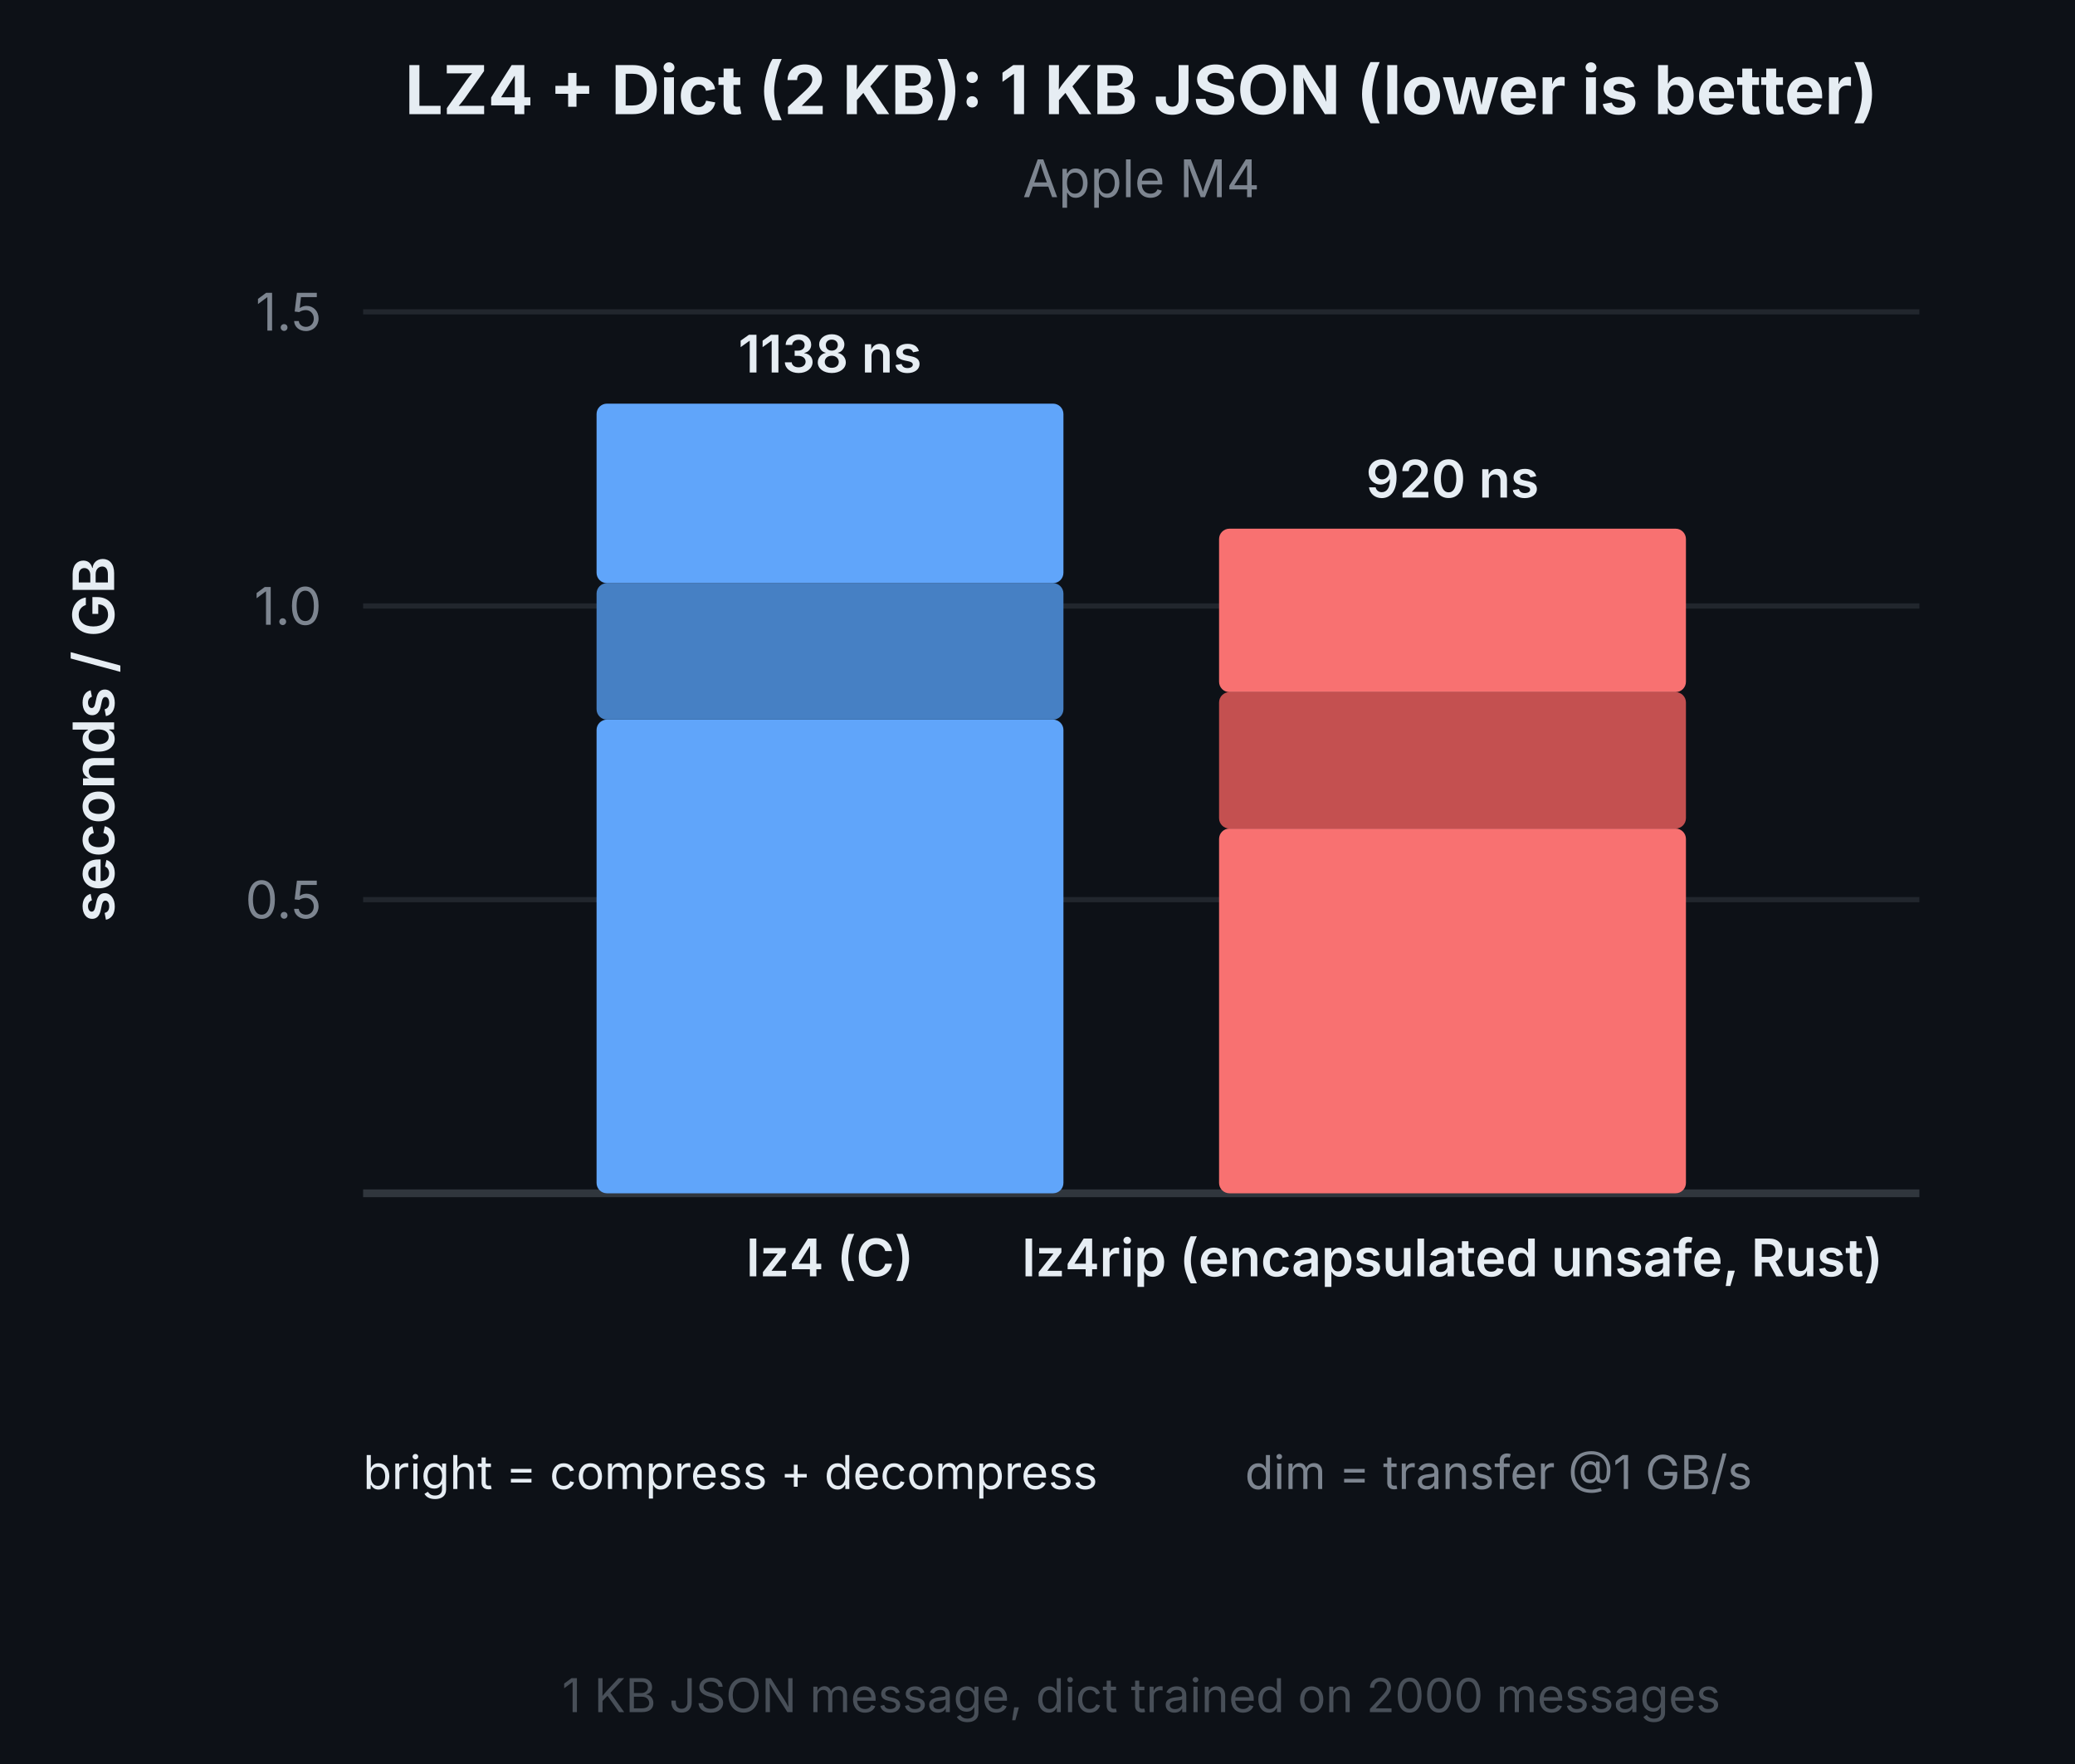
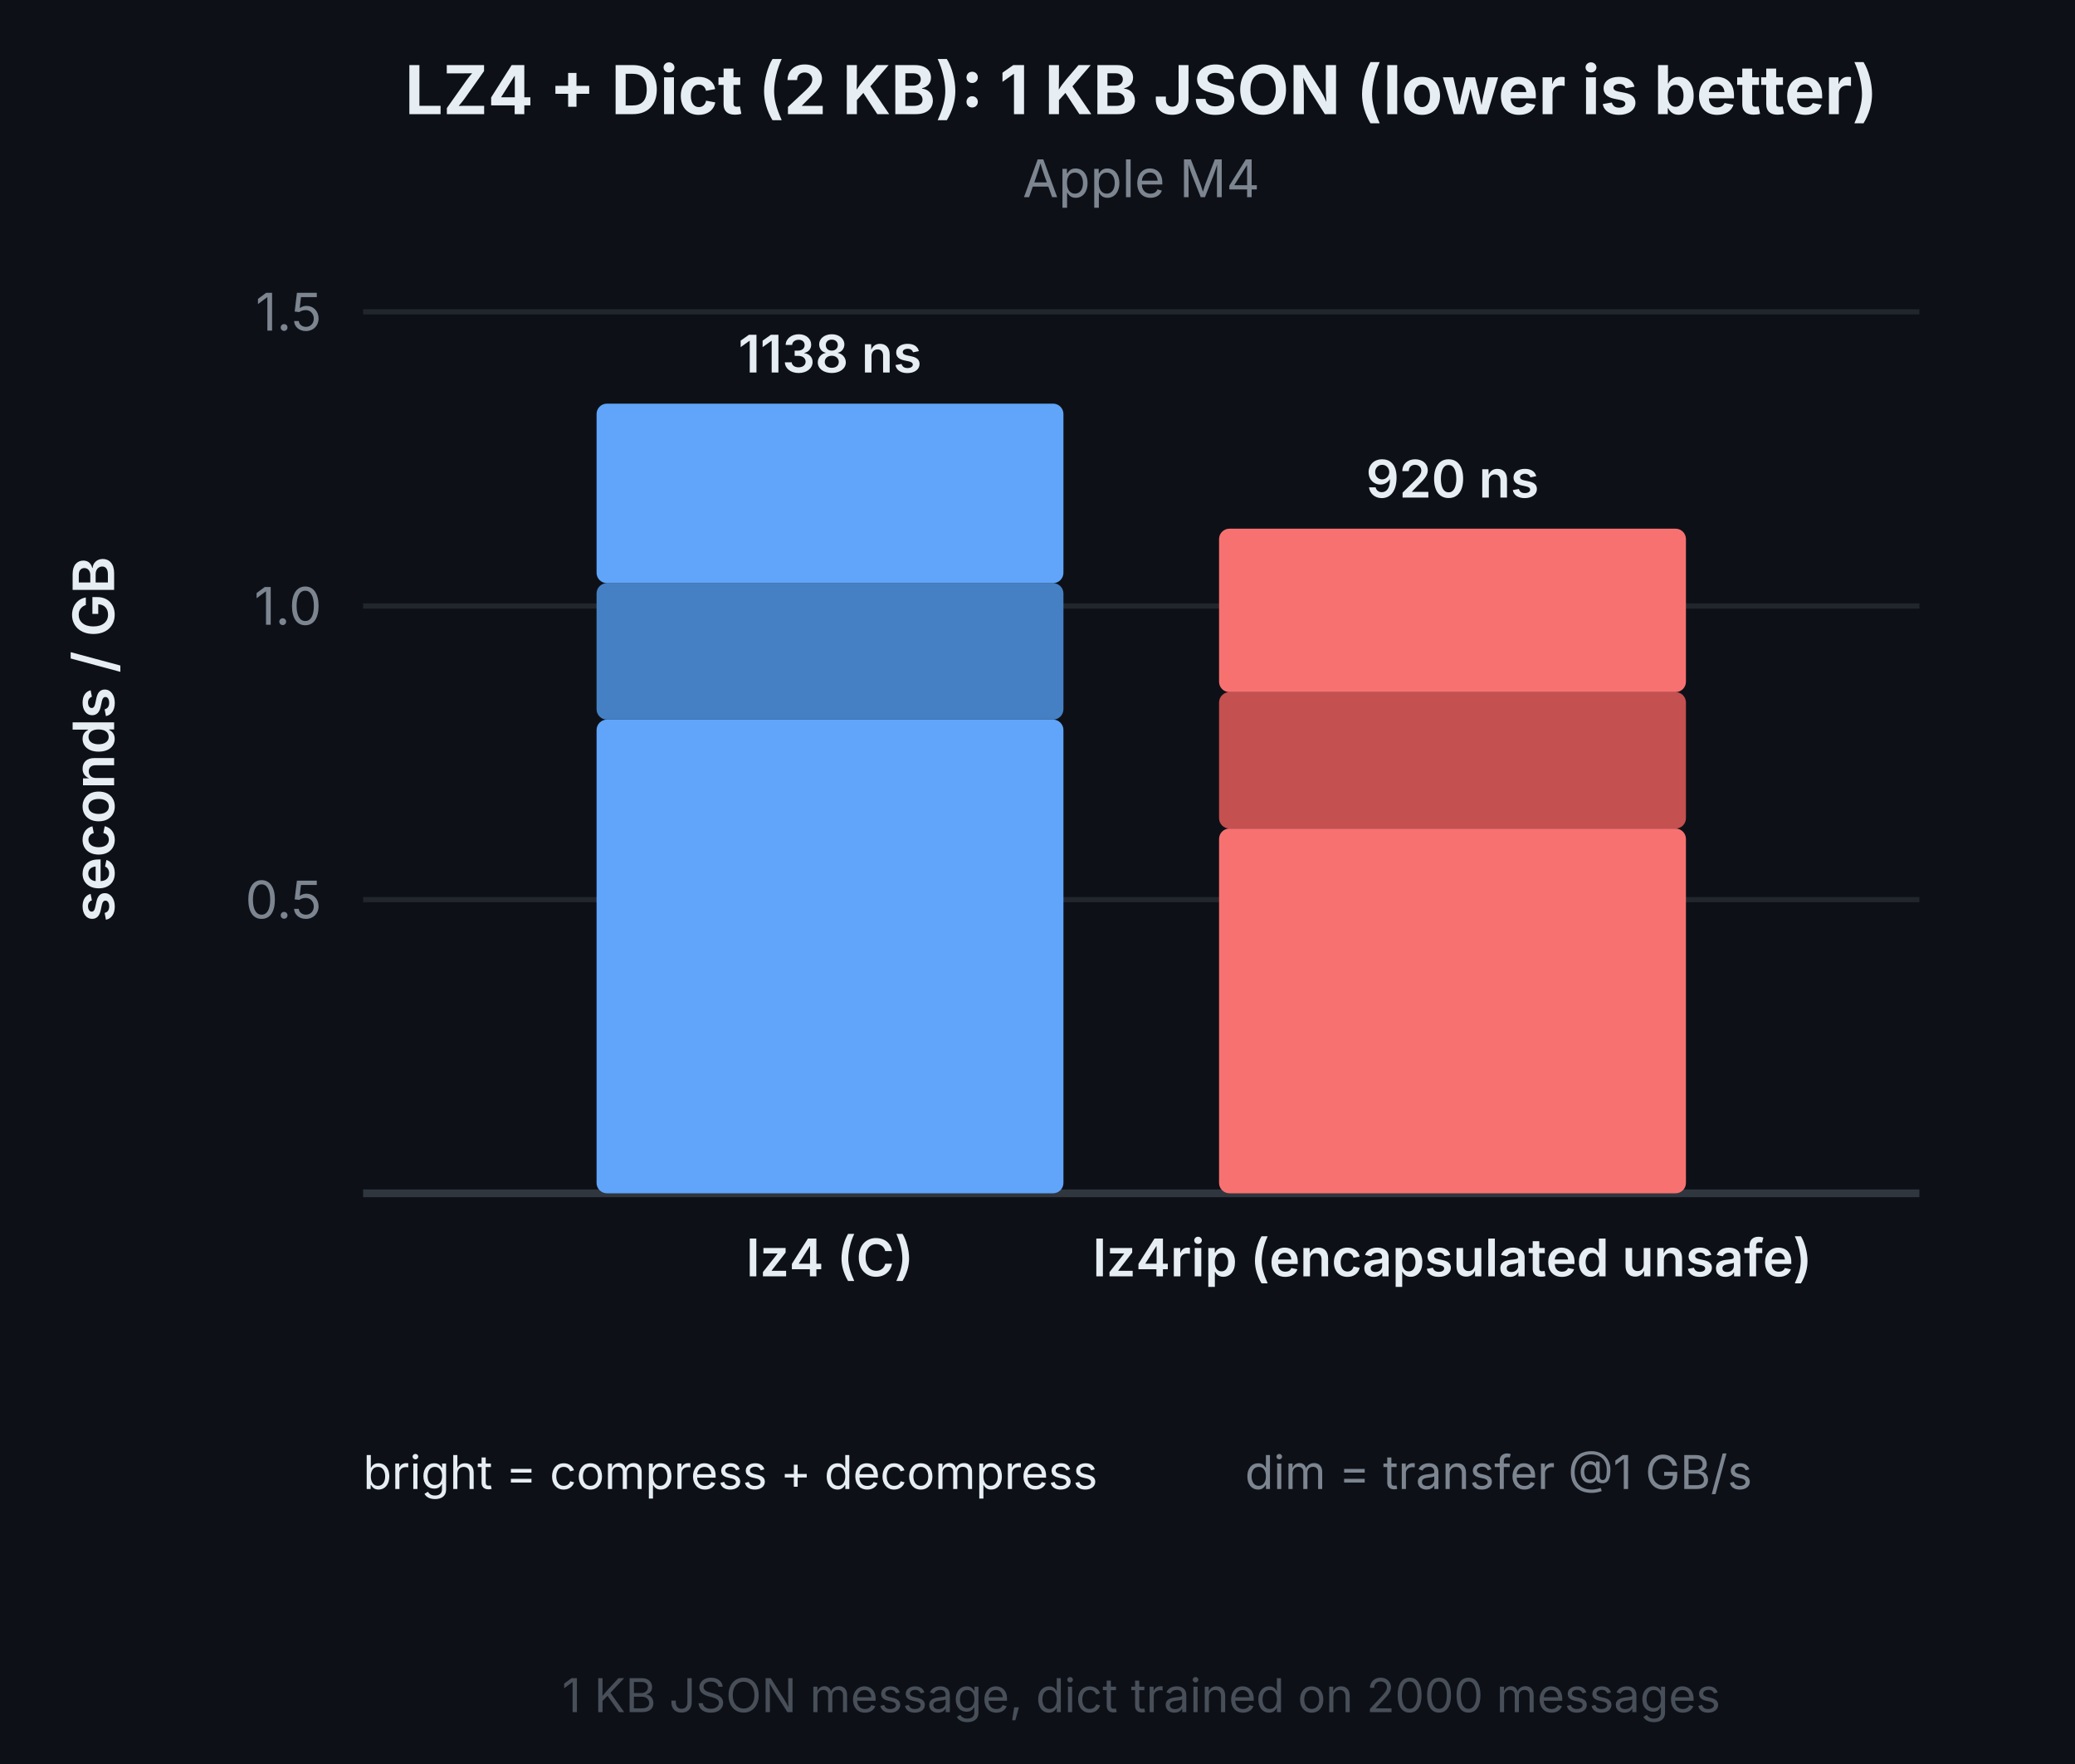
<svg xmlns="http://www.w3.org/2000/svg" viewBox="0 0 400 340" font-family="system-ui, -apple-system, sans-serif">
  <rect width="400" height="340" fill="#0d1117" />
  <text x="220.0" y="22" text-anchor="middle" fill="#e6edf3" font-size="13" font-weight="700">LZ4 + Dict (2 KB): 1 KB JSON (lower is better)</text>
  <text x="220.0" y="38" text-anchor="middle" fill="#7d8590" font-size="10">Apple M4</text>
  <line x1="70" y1="173.4" x2="370" y2="173.4" stroke="#21262d" stroke-width="1" />
  <text x="62" y="173.4" text-anchor="end" dominant-baseline="middle" fill="#7d8590" font-size="10">0.5</text>
  <line x1="70" y1="116.8" x2="370" y2="116.8" stroke="#21262d" stroke-width="1" />
  <text x="62" y="116.8" text-anchor="end" dominant-baseline="middle" fill="#7d8590" font-size="10">1.0</text>
  <line x1="70" y1="60.1" x2="370" y2="60.1" stroke="#21262d" stroke-width="1" />
  <text x="62" y="60.1" text-anchor="end" dominant-baseline="middle" fill="#7d8590" font-size="10">1.5</text>
  <line x1="70" y1="230" x2="370" y2="230" stroke="#30363d" stroke-width="1.5" />
  <text x="22" y="142.5" text-anchor="middle" fill="#e6edf3" font-size="11" font-weight="600" transform="rotate(-90,22,142.5)">seconds / GB</text>
  <rect x="115.0" y="138.7" width="90.0" height="91.3" fill="#60a5fa" rx="2" />
  <rect x="115.0" y="112.4" width="90.0" height="26.3" fill="#4680c4" rx="2" />
  <rect x="115.0" y="77.8" width="90.0" height="34.6" fill="#60a5fa" rx="2" />
  <text x="160.0" y="71.8" text-anchor="middle" fill="#e6edf3" font-size="10" font-weight="600">1138 ns</text>
  <rect x="235.0" y="159.7" width="90.0" height="70.3" fill="#f87171" rx="2" />
  <rect x="235.0" y="133.4" width="90.0" height="26.3" fill="#c45050" rx="2" />
  <rect x="235.0" y="101.9" width="90.0" height="31.5" fill="#f87171" rx="2" />
  <text x="280.0" y="95.9" text-anchor="middle" fill="#e6edf3" font-size="10" font-weight="600">920 ns</text>
  <text x="160.0" y="246" text-anchor="middle" fill="#e6edf3" font-size="10" font-weight="600">lz4 (C)</text>
-   <text x="280.0" y="246" text-anchor="middle" fill="#e6edf3" font-size="10" font-weight="600">lz4rip (encapsulated unsafe, Rust)</text>
+   <text x="280.0" y="246" text-anchor="middle" fill="#e6edf3" font-size="10" font-weight="600">lz4rip (encapsulated unsafe)</text>
  <text x="70" y="287" fill="#e6edf3" font-size="9">bright = compress + decompress</text>
  <text x="240" y="287" fill="#7d8590" font-size="9">dim = transfer @1 GB/s</text>
  <text x="220.0" y="330" text-anchor="middle" fill="#484f58" font-size="9">1 KB JSON message, dict trained on 2000 messages</text>
</svg>
